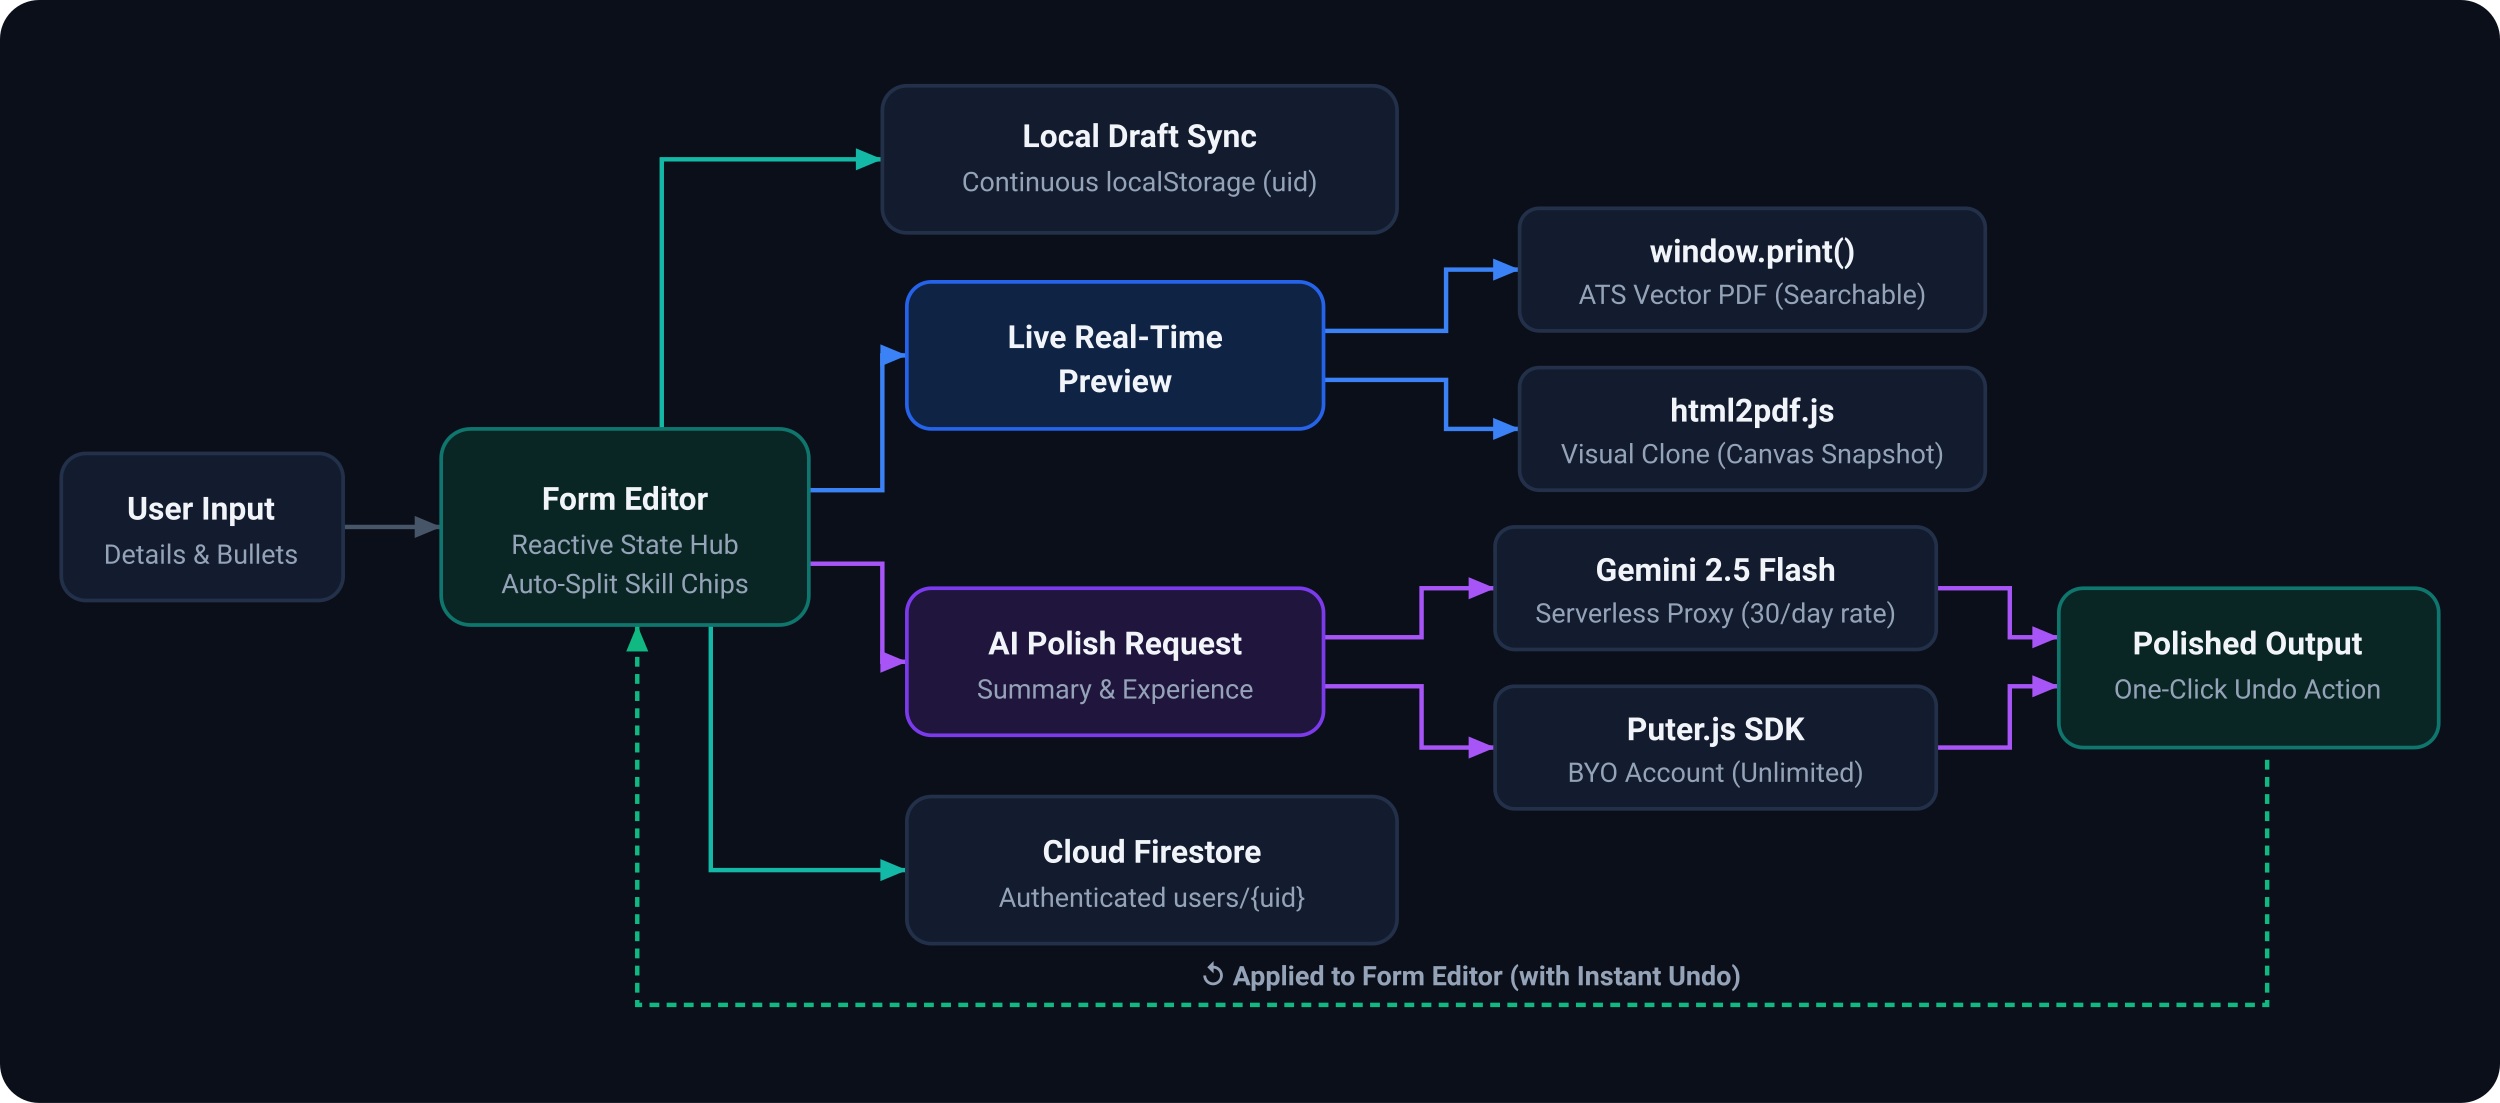
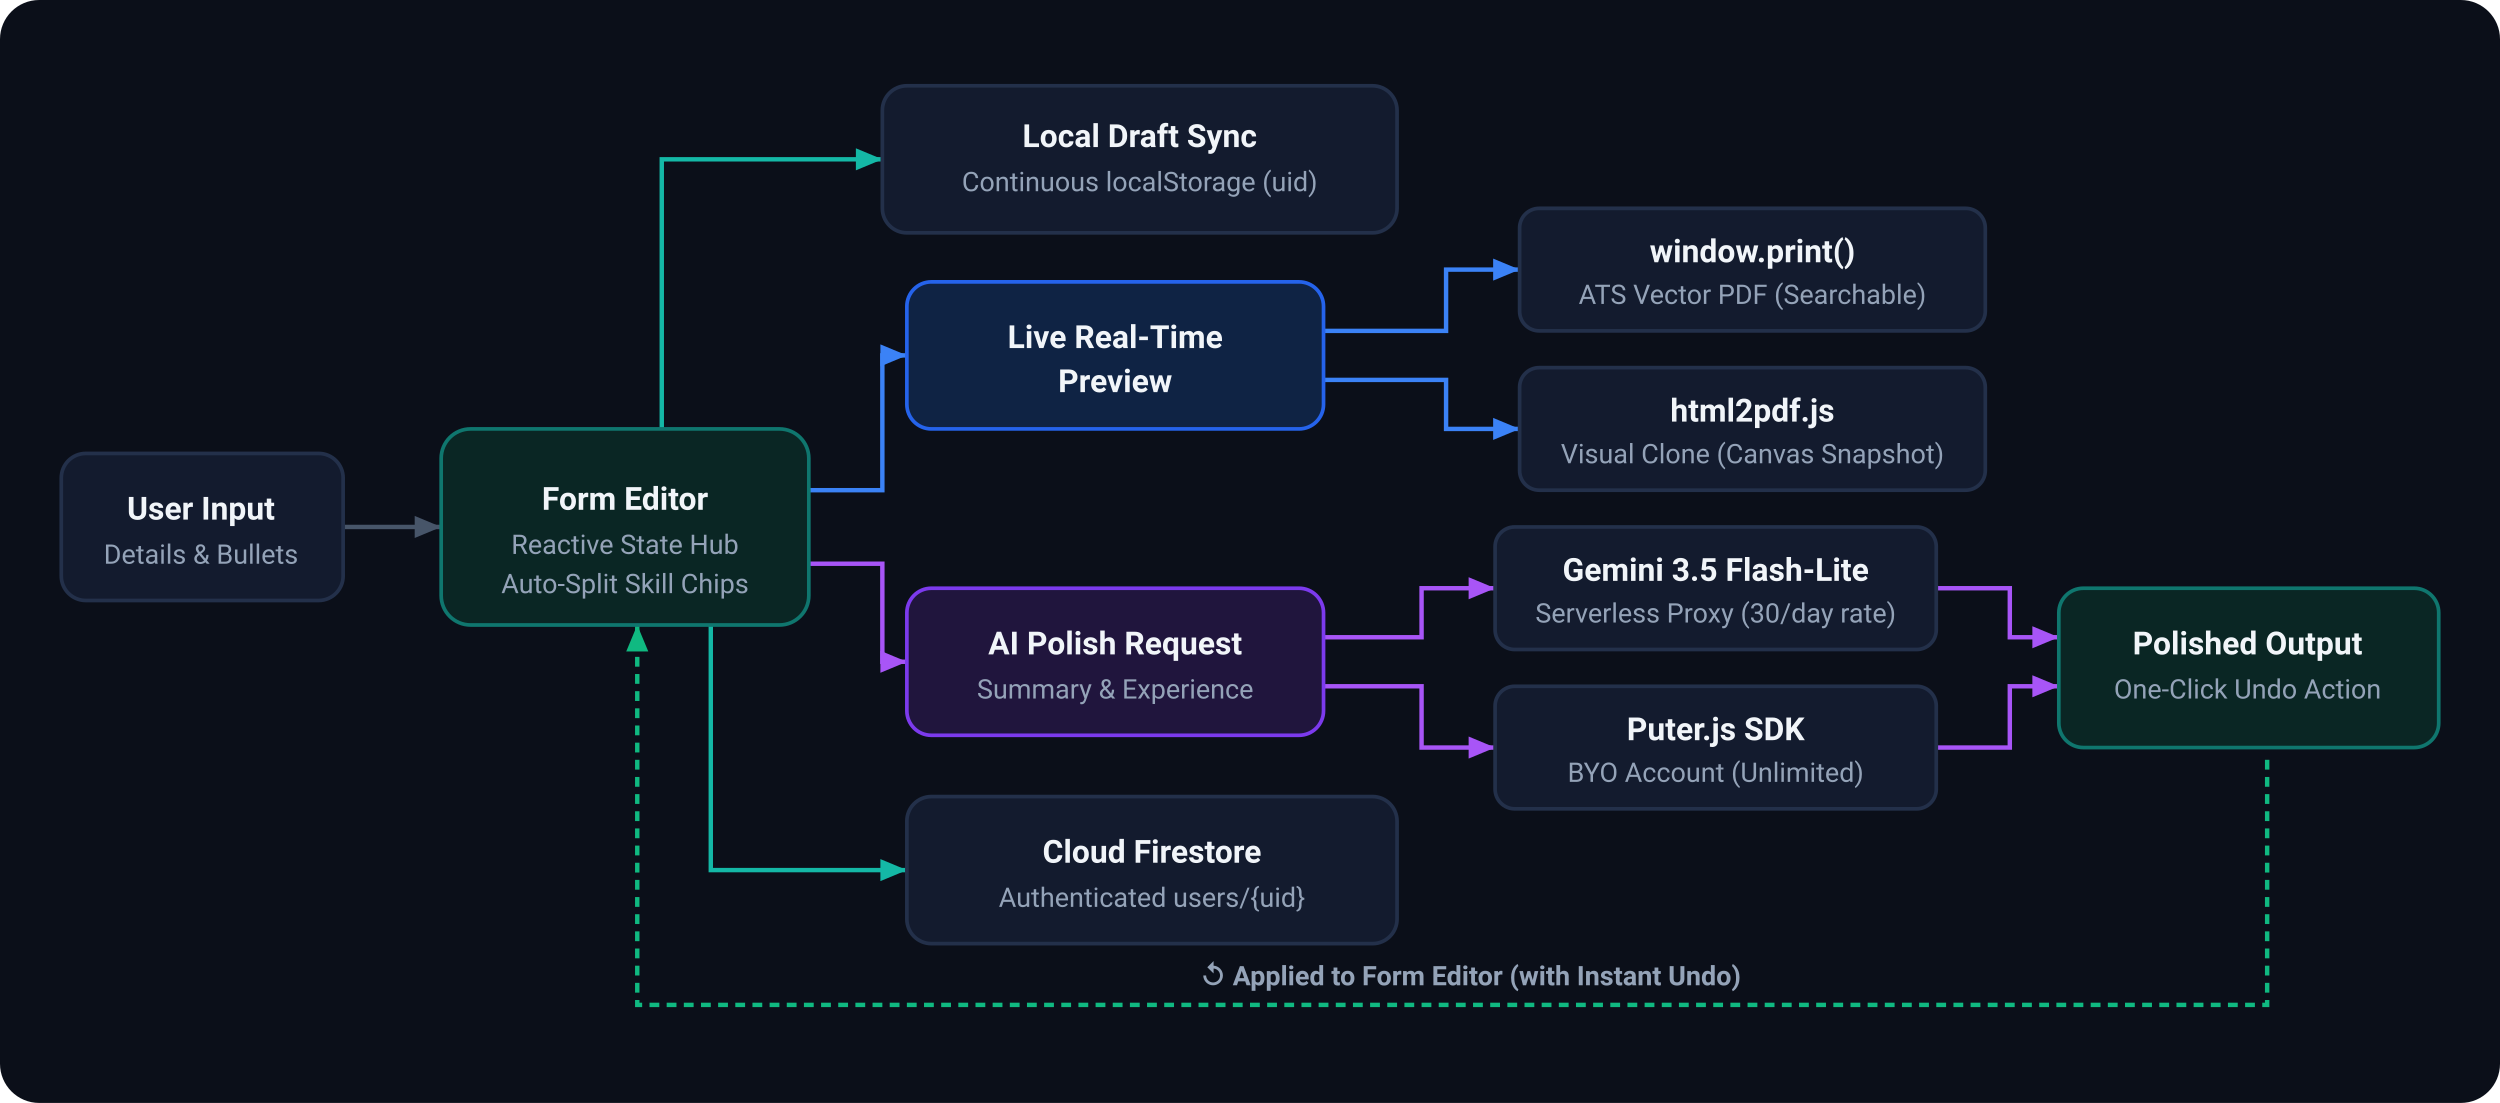
<svg xmlns="http://www.w3.org/2000/svg" viewBox="0 0 1020 450" width="100%" height="100%">
  <defs>
    <style>
      .bg-canvas { fill: #0B0F19; }
      .card-bg { fill: #131B2E; stroke: #23304A; stroke-width: 1.5; }
      .card-teal { fill: #0A2624; stroke: #0F766E; stroke-width: 1.5; }
      .card-blue { fill: #0F2344; stroke: #2563EB; stroke-width: 1.5; }
      .card-purple { fill: #20153D; stroke: #7C3AED; stroke-width: 1.5; }
      .card-amber { fill: #281B07; stroke: #D97706; stroke-width: 1.5; }
      .text-title { font-family: -apple-system, BlinkMacSystemFont, 'Segoe UI', Roboto, Helvetica, Arial, sans-serif; font-size: 13px; font-weight: 700; fill: #F1F5F9; }
      .text-sub { font-family: -apple-system, BlinkMacSystemFont, 'Segoe UI', Roboto, Helvetica, Arial, sans-serif; font-size: 11px; fill: #94A3B8; }
      .text-badge { font-family: -apple-system, BlinkMacSystemFont, 'Segoe UI', Roboto, Helvetica, Arial, sans-serif; font-size: 10px; font-weight: 600; }
      .line-main { stroke: #475569; stroke-width: 1.8; fill: none; }
      .line-teal { stroke: #14B8A6; stroke-width: 1.8; fill: none; }
      .line-blue { stroke: #3B82F6; stroke-width: 1.8; fill: none; }
      .line-purple { stroke: #A855F7; stroke-width: 1.8; fill: none; }
      .line-return { stroke: #10B981; stroke-width: 1.8; stroke-dasharray: 4 3; fill: none; }
      .arrow { fill: #475569; }
      .arrow-teal { fill: #14B8A6; }
      .arrow-blue { fill: #3B82F6; }
      .arrow-purple { fill: #A855F7; }
      .arrow-return { fill: #10B981; }
    </style>
    <marker id="arrow" markerWidth="8" markerHeight="8" refX="6" refY="4" orient="auto">
      <path d="M 0 1.5 L 6 4 L 0 6.5 z" class="arrow" />
    </marker>
    <marker id="arrow-teal" markerWidth="8" markerHeight="8" refX="6" refY="4" orient="auto">
      <path d="M 0 1.5 L 6 4 L 0 6.5 z" class="arrow-teal" />
    </marker>
    <marker id="arrow-blue" markerWidth="8" markerHeight="8" refX="6" refY="4" orient="auto">
      <path d="M 0 1.5 L 6 4 L 0 6.5 z" class="arrow-blue" />
    </marker>
    <marker id="arrow-purple" markerWidth="8" markerHeight="8" refX="6" refY="4" orient="auto">
      <path d="M 0 1.5 L 6 4 L 0 6.5 z" class="arrow-purple" />
    </marker>
    <marker id="arrow-return" markerWidth="8" markerHeight="8" refX="6" refY="4" orient="auto">
      <path d="M 0 1.5 L 6 4 L 0 6.5 z" class="arrow-return" />
    </marker>
  </defs>
  <rect width="1020" height="450" rx="16" class="bg-canvas" />
  <path d="M 140 215 L 180 215" class="line-main" marker-end="url(#arrow)" />
  <path d="M 270 175 L 270 65 L 360 65" class="line-teal" marker-end="url(#arrow-teal)" />
  <path d="M 330 200 L 360 200 L 360 145 L 370 145" class="line-blue" marker-end="url(#arrow-blue)" />
  <path d="M 540 135 L 590 135 L 590 110 L 620 110" class="line-blue" marker-end="url(#arrow-blue)" />
  <path d="M 540 155 L 590 155 L 590 175 L 620 175" class="line-blue" marker-end="url(#arrow-blue)" />
  <path d="M 330 230 L 360 230 L 360 270 L 370 270" class="line-purple" marker-end="url(#arrow-purple)" />
  <path d="M 540 260 L 580 260 L 580 240 L 610 240" class="line-purple" marker-end="url(#arrow-purple)" />
  <path d="M 540 280 L 580 280 L 580 305 L 610 305" class="line-purple" marker-end="url(#arrow-purple)" />
  <path d="M 790 240 L 820 240 L 820 260 L 840 260" class="line-purple" marker-end="url(#arrow-purple)" />
  <path d="M 790 305 L 820 305 L 820 280 L 840 280" class="line-purple" marker-end="url(#arrow-purple)" />
  <path d="M 925 310 L 925 410 L 260 410 L 260 255" class="line-return" marker-end="url(#arrow-return)" />
  <path d="M 290 255 L 290 355 L 370 355" class="line-teal" marker-end="url(#arrow-teal)" />
  <rect x="25" y="185" width="115" height="60" rx="10" class="card-bg" />
  <text x="82" y="212" text-anchor="middle" class="text-title">User Input</text>
  <text x="82" y="230" text-anchor="middle" class="text-sub">Details &amp; Bullets</text>
  <rect x="180" y="175" width="150" height="80" rx="12" class="card-teal" />
  <text x="255" y="208" text-anchor="middle" class="text-title" fill="#2DD4BF">Form Editor</text>
  <text x="255" y="226" text-anchor="middle" class="text-sub">Reactive State Hub</text>
  <text x="255" y="242" text-anchor="middle" class="text-sub">Auto-Split Skill Chips</text>
  <rect x="360" y="35" width="210" height="60" rx="10" class="card-bg" />
  <text x="465" y="60" text-anchor="middle" class="text-title">Local Draft Sync</text>
  <text x="465" y="78" text-anchor="middle" class="text-sub">Continuous localStorage (uid)</text>
  <rect x="370" y="115" width="170" height="60" rx="10" class="card-blue" />
  <text x="455" y="142" text-anchor="middle" class="text-title" fill="#60A5FA">Live Real-Time</text>
  <text x="455" y="160" text-anchor="middle" class="text-title" fill="#60A5FA">Preview</text>
  <rect x="620" y="85" width="190" height="50" rx="8" class="card-bg" />
  <text x="715" y="107" text-anchor="middle" class="text-title">window.print()</text>
  <text x="715" y="124" text-anchor="middle" class="text-sub" fill="#38BDF8">ATS Vector PDF (Searchable)</text>
  <rect x="620" y="150" width="190" height="50" rx="8" class="card-bg" />
  <text x="715" y="172" text-anchor="middle" class="text-title">html2pdf.js</text>
  <text x="715" y="189" text-anchor="middle" class="text-sub">Visual Clone (Canvas Snapshot)</text>
  <rect x="370" y="240" width="170" height="60" rx="10" class="card-purple" />
  <text x="455" y="267" text-anchor="middle" class="text-title" fill="#C084FC">AI Polish Request</text>
  <text x="455" y="285" text-anchor="middle" class="text-sub">Summary &amp; Experience</text>
  <rect x="610" y="215" width="180" height="50" rx="8" class="card-bg" />
-   <text x="700" y="237" text-anchor="middle" class="text-title" fill="#C084FC">Gemini 2.5 Flash</text>
+   <text x="700" y="237" text-anchor="middle" class="text-title" fill="#C084FC">Gemini 3.5 Flash-Lite</text>
  <text x="700" y="254" text-anchor="middle" class="text-sub">Serverless Proxy (30/day rate)</text>
  <rect x="610" y="280" width="180" height="50" rx="8" class="card-bg" />
  <text x="700" y="302" text-anchor="middle" class="text-title" fill="#38BDF8">Puter.js SDK</text>
  <text x="700" y="319" text-anchor="middle" class="text-sub">BYO Account (Unlimited)</text>
  <rect x="840" y="240" width="155" height="65" rx="10" class="card-teal" />
  <text x="917" y="267" text-anchor="middle" class="text-title" fill="#34D399">Polished Output</text>
  <text x="917" y="285" text-anchor="middle" class="text-sub">One-Click Undo Action</text>
  <rect x="370" y="325" width="200" height="60" rx="10" class="card-bg" />
  <text x="470" y="352" text-anchor="middle" class="text-title" fill="#FBBF24">Cloud Firestore</text>
  <text x="470" y="370" text-anchor="middle" class="text-sub">Authenticated users/{uid}</text>
  <text x="600" y="402" text-anchor="middle" class="text-sub" fill="#10B981" font-weight="600">↺ Applied to Form Editor (with Instant Undo)</text>
</svg>
